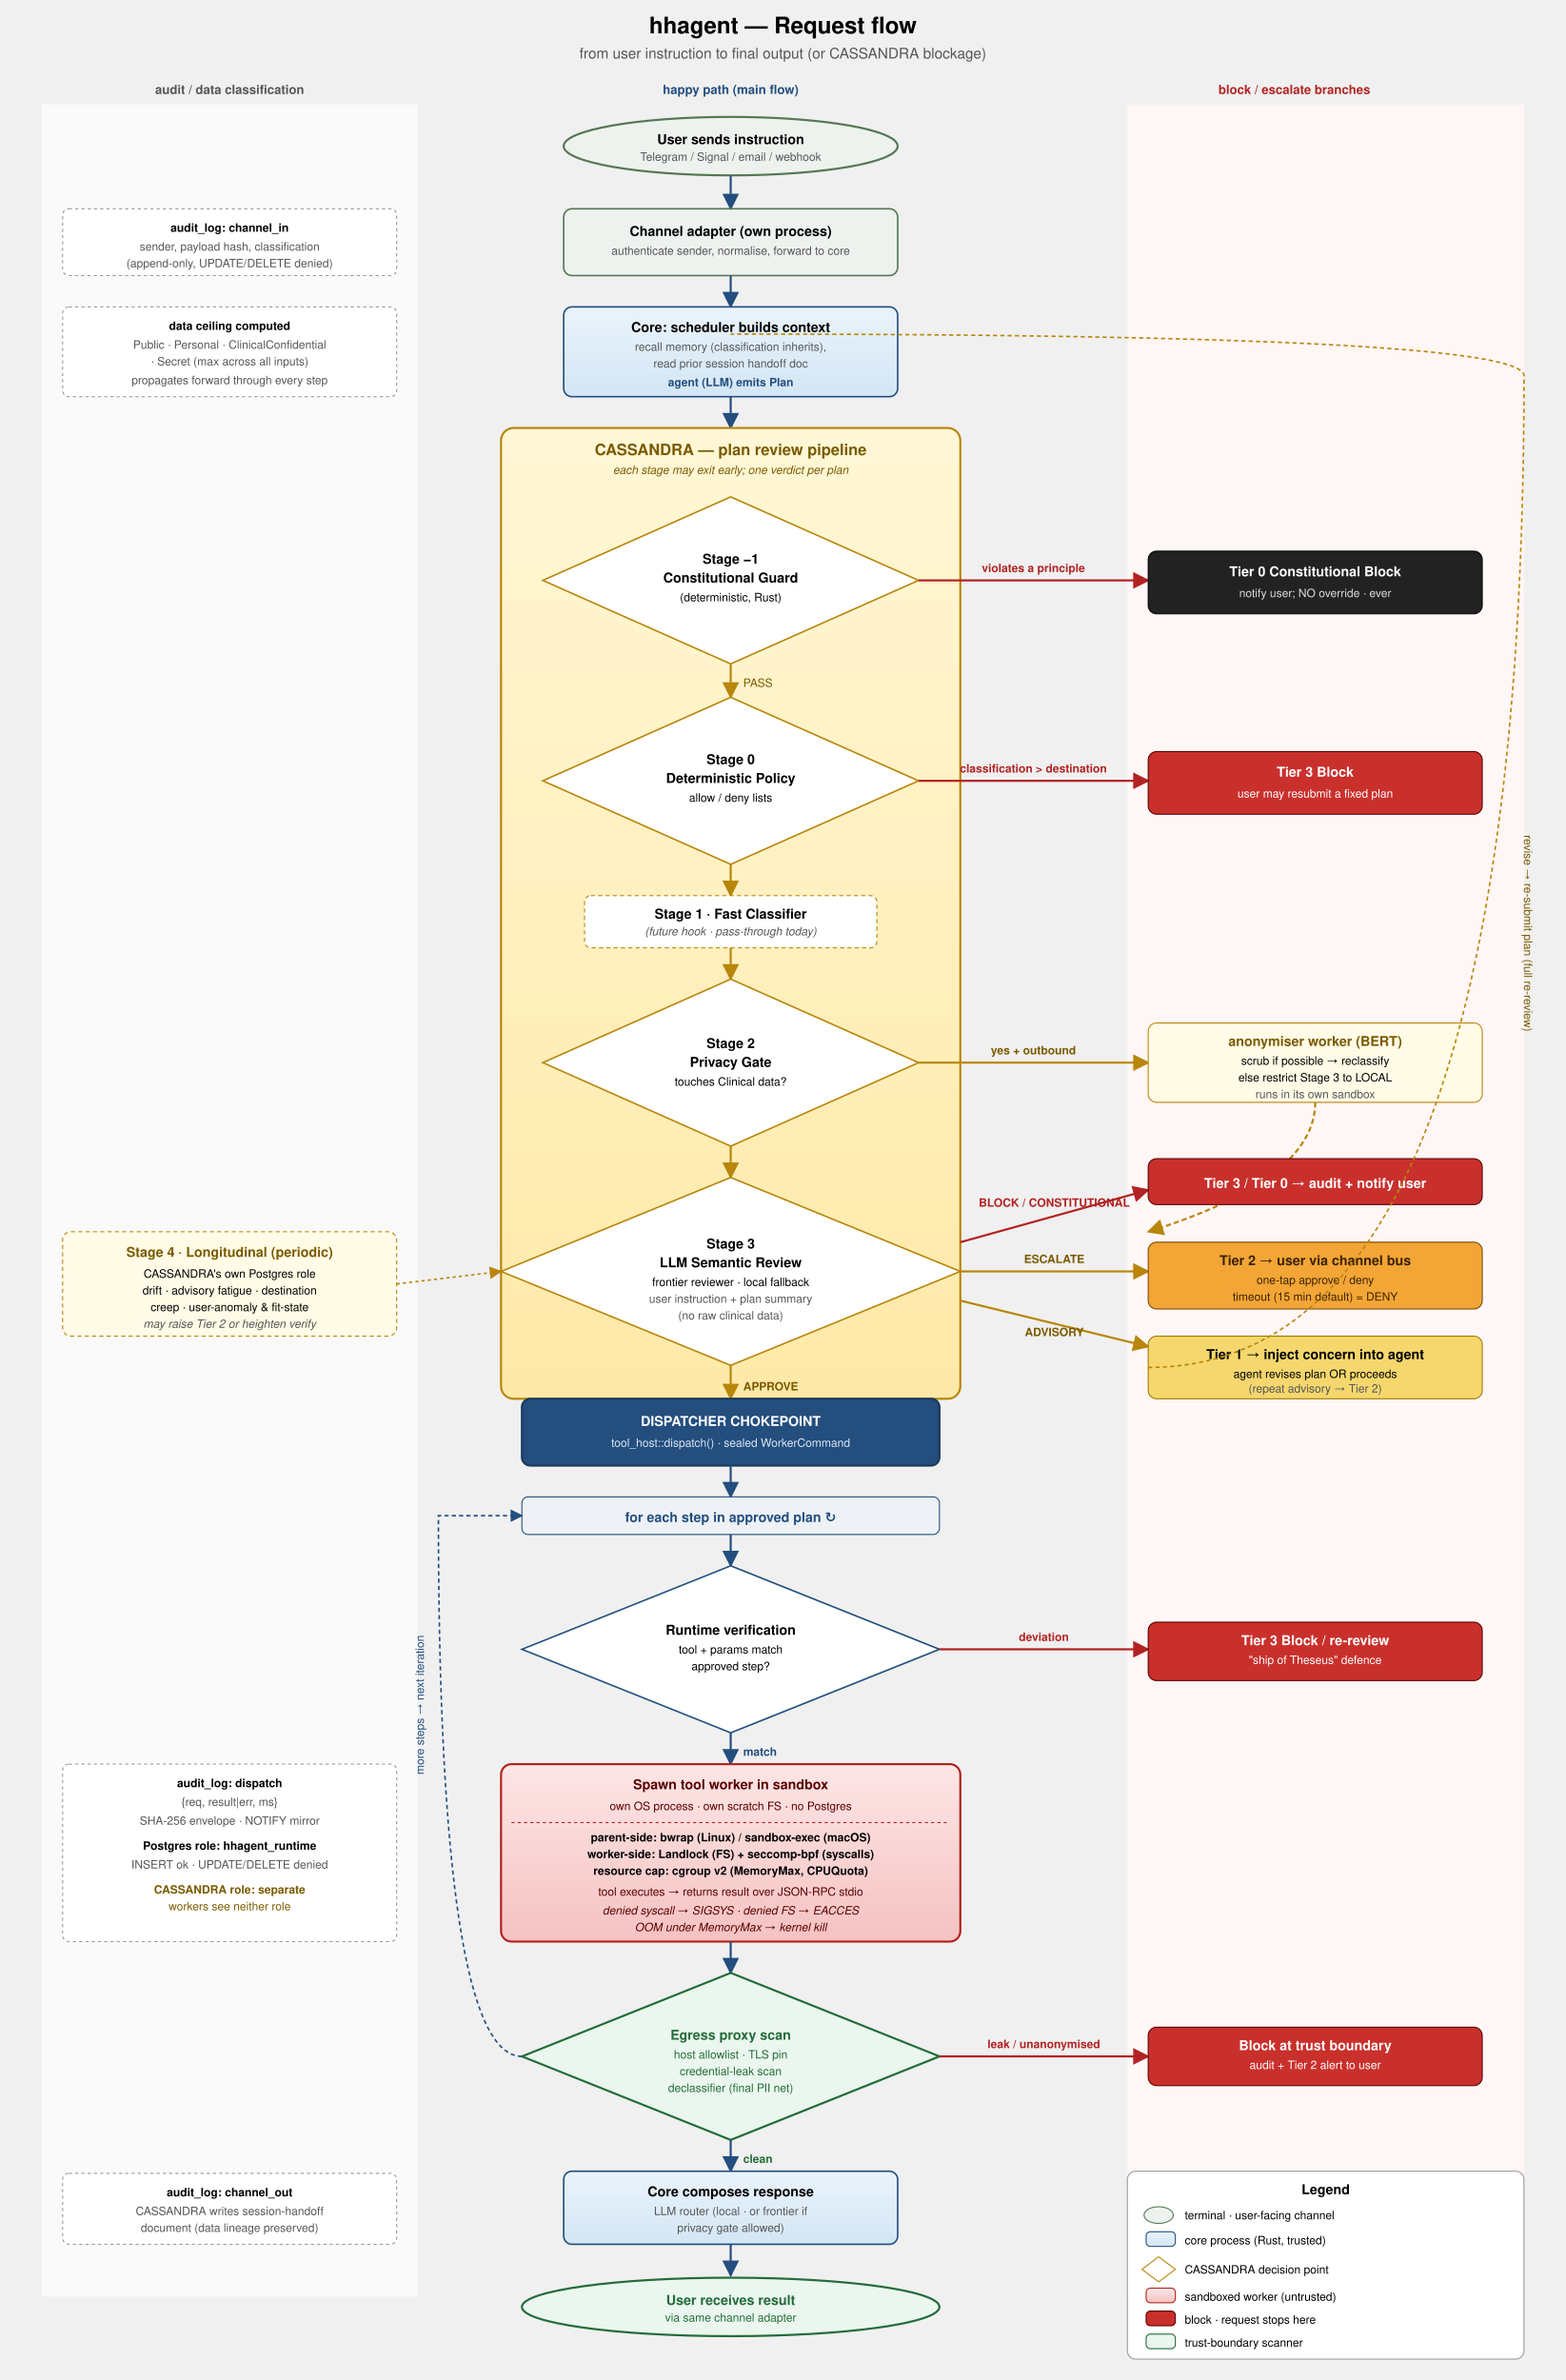
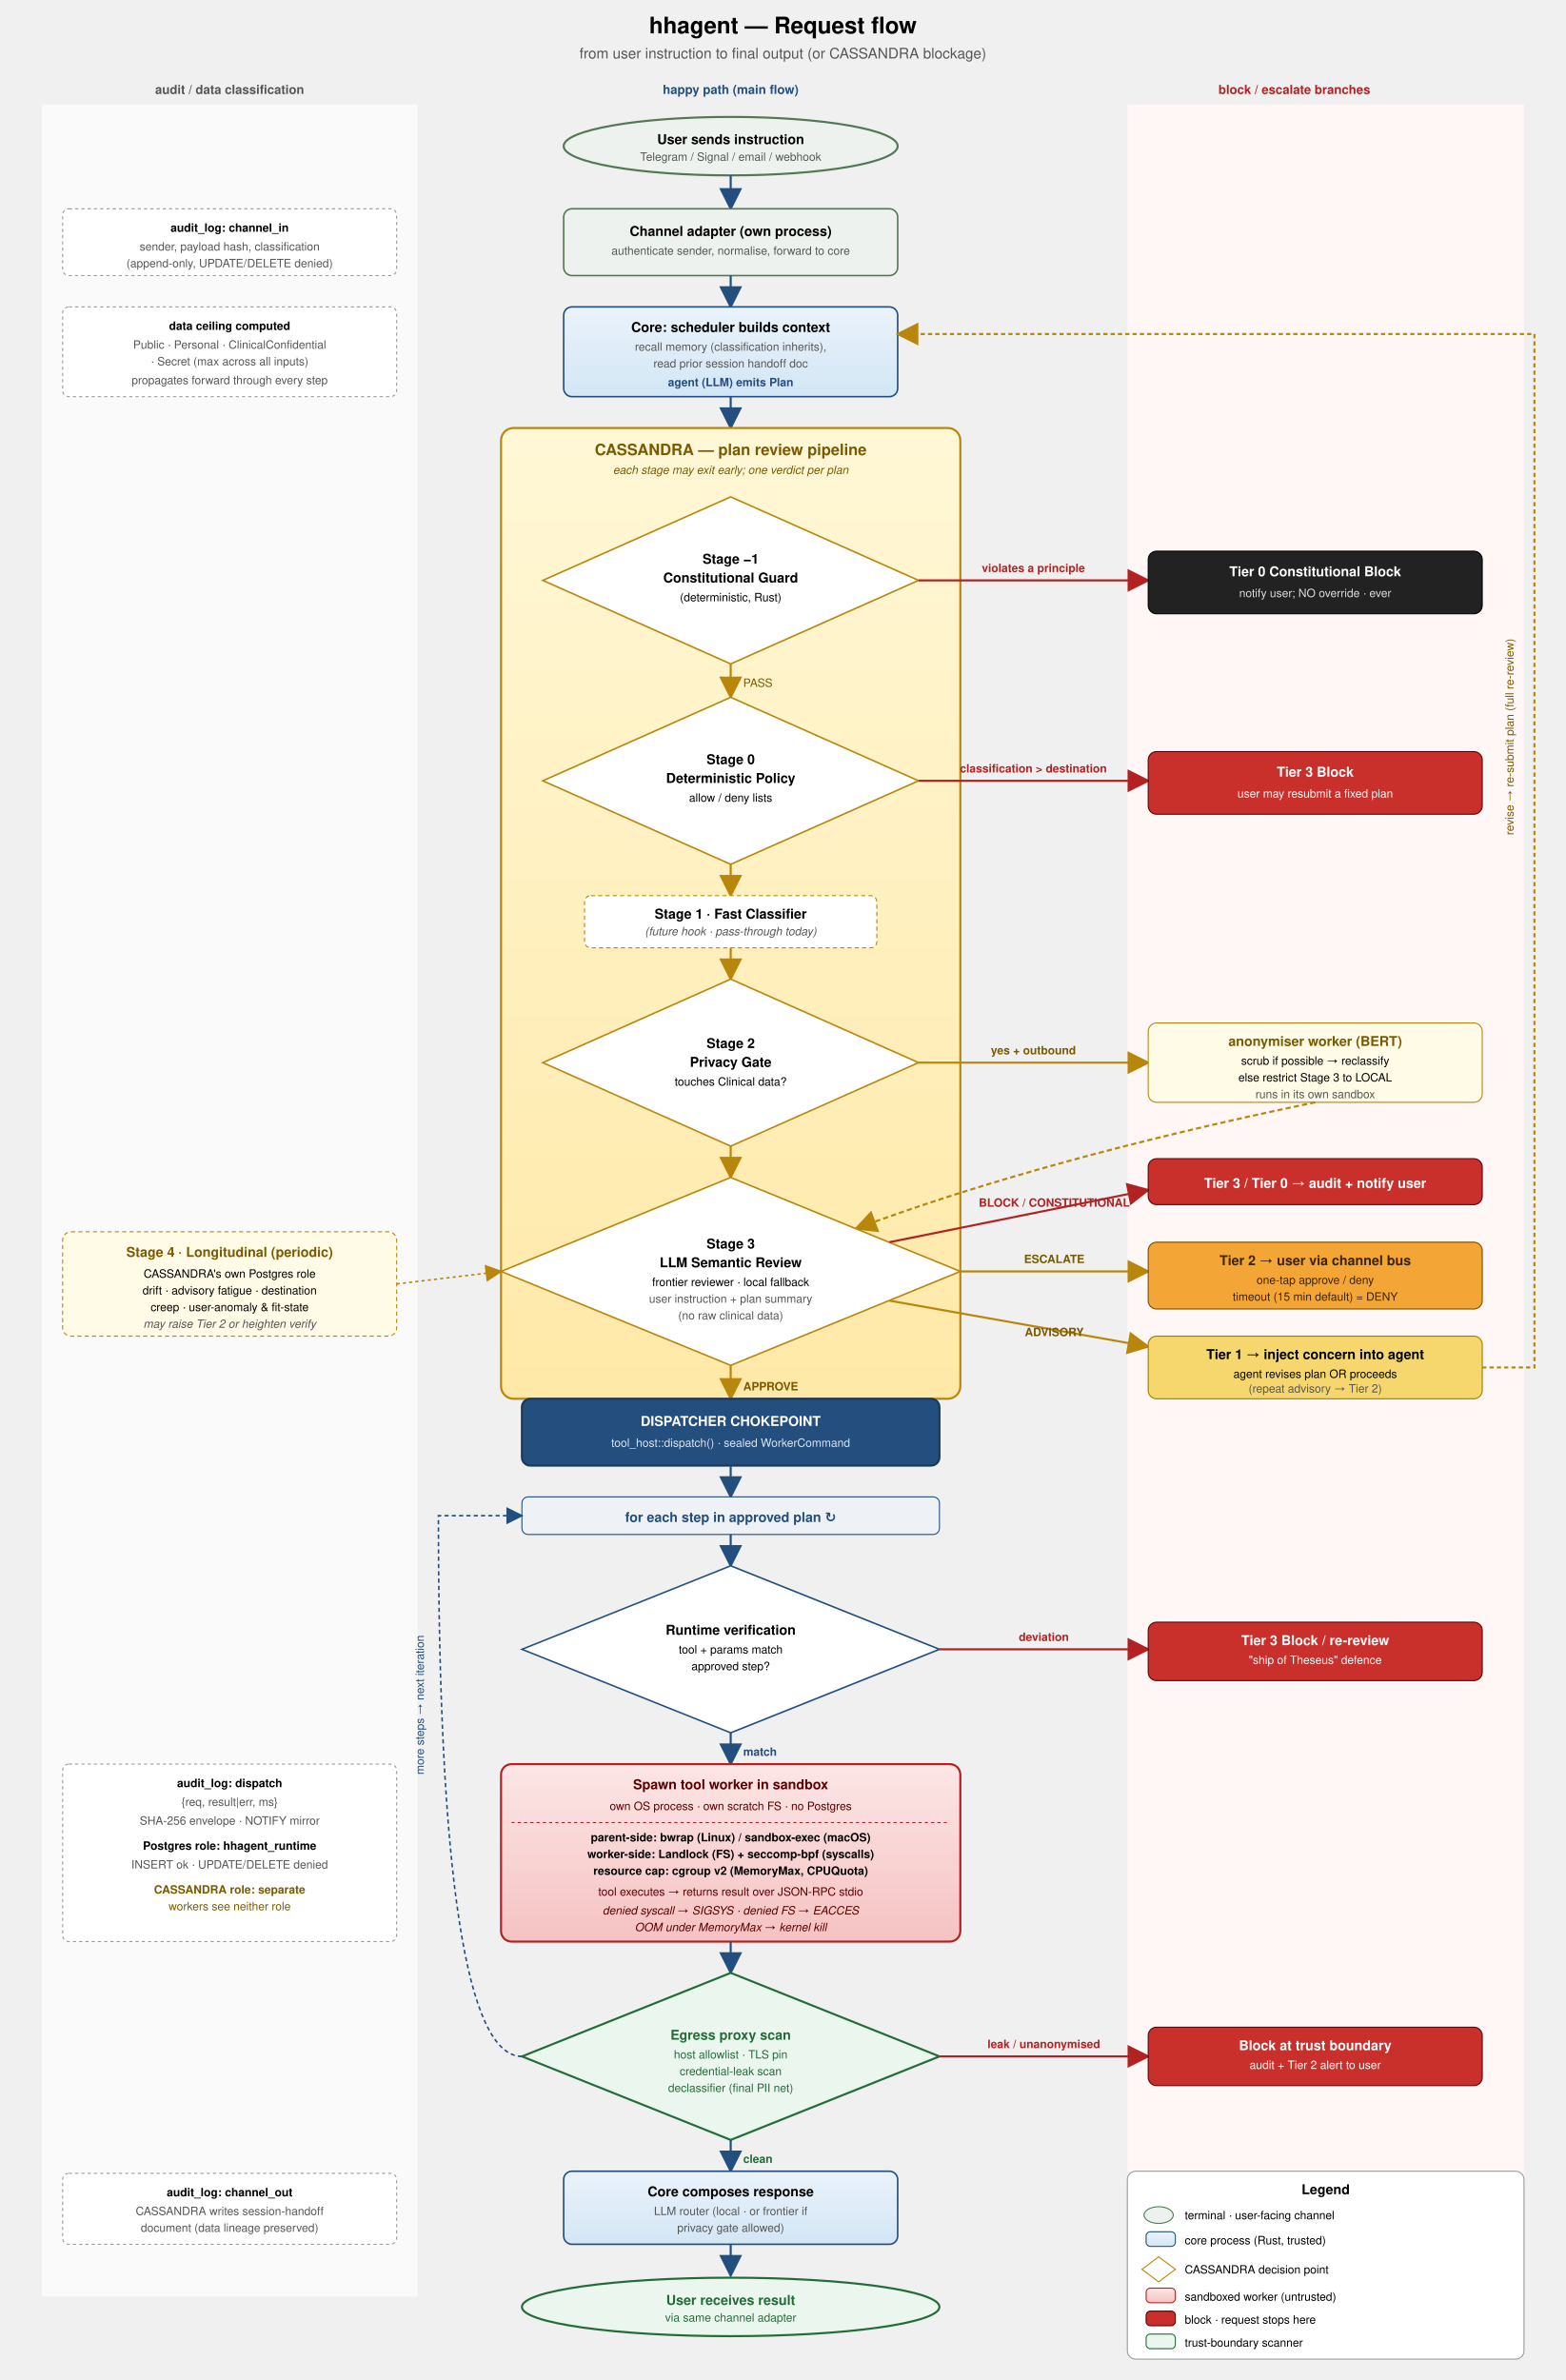
<svg xmlns="http://www.w3.org/2000/svg" viewBox="0 0 1500 2280" font-family="Helvetica, Arial, sans-serif" font-size="13">
  <defs>
-     <marker id="arr" viewBox="0 0 10 10" refX="9" refY="5" markerWidth="8" markerHeight="8" orient="auto-start-reverse">
+     <marker id="arr" viewBox="0 0 10 10" refX="9" refY="5" markerWidth="11" markerHeight="11" orient="auto-start-reverse">
      <path d="M0,0 L10,5 L0,10 z" fill="#234e7e" />
    </marker>
-     <marker id="arrRed" viewBox="0 0 10 10" refX="9" refY="5" markerWidth="8" markerHeight="8" orient="auto-start-reverse">
+     <marker id="arrRed" viewBox="0 0 10 10" refX="9" refY="5" markerWidth="11" markerHeight="11" orient="auto-start-reverse">
      <path d="M0,0 L10,5 L0,10 z" fill="#b22222" />
    </marker>
-     <marker id="arrAmber" viewBox="0 0 10 10" refX="9" refY="5" markerWidth="8" markerHeight="8" orient="auto-start-reverse">
+     <marker id="arrAmber" viewBox="0 0 10 10" refX="9" refY="5" markerWidth="11" markerHeight="11" orient="auto-start-reverse">
      <path d="M0,0 L10,5 L0,10 z" fill="#b8860b" />
    </marker>
-     <marker id="arrGreen" viewBox="0 0 10 10" refX="9" refY="5" markerWidth="8" markerHeight="8" orient="auto-start-reverse">
+     <marker id="arrGreen" viewBox="0 0 10 10" refX="9" refY="5" markerWidth="11" markerHeight="11" orient="auto-start-reverse">
      <path d="M0,0 L10,5 L0,10 z" fill="#246b3a" />
    </marker>
-     <marker id="arrGray" viewBox="0 0 10 10" refX="9" refY="5" markerWidth="8" markerHeight="8" orient="auto-start-reverse">
+     <marker id="arrGray" viewBox="0 0 10 10" refX="9" refY="5" markerWidth="11" markerHeight="11" orient="auto-start-reverse">
      <path d="M0,0 L10,5 L0,10 z" fill="#666" />
    </marker>
    <linearGradient id="cassGrad" x1="0" y1="0" x2="0" y2="1">
      <stop offset="0%" stop-color="#fff7d6" />
      <stop offset="100%" stop-color="#ffe9a8" />
    </linearGradient>
    <linearGradient id="coreGrad" x1="0" y1="0" x2="0" y2="1">
      <stop offset="0%" stop-color="#eaf3fb" />
      <stop offset="100%" stop-color="#d3e6f5" />
    </linearGradient>
    <linearGradient id="sandGrad" x1="0" y1="0" x2="0" y2="1">
      <stop offset="0%" stop-color="#fde6e6" />
      <stop offset="100%" stop-color="#f5c2c2" />
    </linearGradient>
  </defs>
  <text x="750" y="32" text-anchor="middle" font-size="22" font-weight="bold">hhagent — Request flow</text>
  <text x="750" y="56" text-anchor="middle" font-size="14" fill="#555">from user instruction to final output (or CASSANDRA blockage)</text>
  <text x="220" y="90" text-anchor="middle" font-size="12" font-weight="bold" fill="#555">audit / data classification</text>
  <text x="700" y="90" text-anchor="middle" font-size="12" font-weight="bold" fill="#234e7e">happy path  (main flow)</text>
  <text x="1240" y="90" text-anchor="middle" font-size="12" font-weight="bold" fill="#b22222">block / escalate branches</text>
  <rect x="40" y="100" width="360" height="2100" fill="#fafafa" stroke="none" />
  <rect x="1080" y="100" width="380" height="2100" fill="#fff6f6" stroke="none" />
  <ellipse cx="700" cy="140" rx="160" ry="28" fill="#eef2ee" stroke="#557755" stroke-width="2" />
  <text x="700" y="138" text-anchor="middle" font-weight="bold">User sends instruction</text>
  <text x="700" y="154" text-anchor="middle" font-size="11" fill="#555">Telegram / Signal / email / webhook</text>
  <line x1="700" y1="168" x2="700" y2="200" stroke="#234e7e" stroke-width="2" marker-end="url(#arr)" />
  <rect x="540" y="200" width="320" height="64" rx="8" fill="#eef2ee" stroke="#557755" stroke-width="1.5" />
  <text x="700" y="226" text-anchor="middle" font-weight="bold">Channel adapter (own process)</text>
  <text x="700" y="244" text-anchor="middle" font-size="11" fill="#555">authenticate sender, normalise, forward to core</text>
  <rect x="60" y="200" width="320" height="64" rx="6" fill="#fff" stroke="#999" stroke-dasharray="3,3" />
  <text x="220" y="222" text-anchor="middle" font-size="11" font-weight="bold">audit_log: channel_in</text>
  <text x="220" y="240" text-anchor="middle" font-size="11" fill="#555">sender, payload hash, classification</text>
  <text x="220" y="256" text-anchor="middle" font-size="11" fill="#555">(append-only, UPDATE/DELETE denied)</text>
  <line x1="700" y1="264" x2="700" y2="294" stroke="#234e7e" stroke-width="2" marker-end="url(#arr)" />
  <rect x="540" y="294" width="320" height="86" rx="8" fill="url(#coreGrad)" stroke="#234e7e" stroke-width="1.5" />
  <text x="700" y="318" text-anchor="middle" font-weight="bold">Core: scheduler builds context</text>
  <text x="700" y="336" text-anchor="middle" font-size="11" fill="#555">recall memory (classification inherits),</text>
  <text x="700" y="352" text-anchor="middle" font-size="11" fill="#555">read prior session handoff doc</text>
  <text x="700" y="370" text-anchor="middle" font-size="11" font-weight="bold" fill="#234e7e">agent (LLM) emits Plan</text>
  <rect x="60" y="294" width="320" height="86" rx="6" fill="#fff" stroke="#999" stroke-dasharray="3,3" />
  <text x="220" y="316" text-anchor="middle" font-size="11" font-weight="bold">data ceiling computed</text>
  <text x="220" y="334" text-anchor="middle" font-size="11" fill="#555">Public · Personal · ClinicalConfidential</text>
  <text x="220" y="350" text-anchor="middle" font-size="11" fill="#555">· Secret  (max across all inputs)</text>
  <text x="220" y="368" text-anchor="middle" font-size="11" fill="#555">propagates forward through every step</text>
  <line x1="700" y1="380" x2="700" y2="410" stroke="#234e7e" stroke-width="2" marker-end="url(#arr)" />
  <rect x="480" y="410" width="440" height="930" rx="12" fill="url(#cassGrad)" stroke="#b8860b" stroke-width="2" />
  <text x="700" y="436" text-anchor="middle" font-weight="bold" font-size="15" fill="#7a5a00">CASSANDRA  —  plan review pipeline</text>
  <text x="700" y="454" text-anchor="middle" font-size="11" fill="#7a5a00" font-style="italic">each stage may exit early; one verdict per plan</text>
  <polygon points="700,476 880,556 700,636 520,556" fill="#fff" stroke="#b8860b" stroke-width="1.5" />
  <text x="700" y="540" text-anchor="middle" font-weight="bold">Stage −1</text>
  <text x="700" y="558" text-anchor="middle" font-weight="bold">Constitutional Guard</text>
  <text x="700" y="576" text-anchor="middle" font-size="11">(deterministic, Rust)</text>
  <line x1="880" y1="556" x2="1100" y2="556" stroke="#b22222" stroke-width="2" marker-end="url(#arrRed)" />
  <text x="990" y="548" text-anchor="middle" font-size="11" fill="#b22222" font-weight="bold">violates a principle</text>
  <rect x="1100" y="528" width="320" height="60" rx="8" fill="#222" stroke="#000" />
  <text x="1260" y="552" text-anchor="middle" font-weight="bold" fill="#fff">Tier 0  Constitutional Block</text>
  <text x="1260" y="572" text-anchor="middle" font-size="11" fill="#ddd">notify user; NO override · ever</text>
  <line x1="700" y1="636" x2="700" y2="668" stroke="#b8860b" stroke-width="2" marker-end="url(#arrAmber)" />
  <text x="712" y="658" font-size="11" fill="#7a5a00">PASS</text>
  <polygon points="700,668 880,748 700,828 520,748" fill="#fff" stroke="#b8860b" stroke-width="1.5" />
  <text x="700" y="732" text-anchor="middle" font-weight="bold">Stage 0</text>
  <text x="700" y="750" text-anchor="middle" font-weight="bold">Deterministic Policy</text>
  <text x="700" y="768" text-anchor="middle" font-size="11">allow / deny lists</text>
  <line x1="880" y1="748" x2="1100" y2="748" stroke="#b22222" stroke-width="2" marker-end="url(#arrRed)" />
  <text x="990" y="740" text-anchor="middle" font-size="11" fill="#b22222" font-weight="bold">classification &gt; destination</text>
  <rect x="1100" y="720" width="320" height="60" rx="8" fill="#c9302c" stroke="#5a0000" />
  <text x="1260" y="744" text-anchor="middle" font-weight="bold" fill="#fff">Tier 3  Block</text>
  <text x="1260" y="764" text-anchor="middle" font-size="11" fill="#fff">user may resubmit a fixed plan</text>
  <line x1="700" y1="828" x2="700" y2="858" stroke="#b8860b" stroke-width="2" marker-end="url(#arrAmber)" />
  <rect x="560" y="858" width="280" height="50" rx="6" fill="#fff" stroke="#b8860b" stroke-dasharray="4,3" />
  <text x="700" y="880" text-anchor="middle" font-weight="bold">Stage 1 · Fast Classifier</text>
  <text x="700" y="896" text-anchor="middle" font-size="11" font-style="italic" fill="#555">(future hook · pass-through today)</text>
  <line x1="700" y1="908" x2="700" y2="938" stroke="#b8860b" stroke-width="2" marker-end="url(#arrAmber)" />
  <polygon points="700,938 880,1018 700,1098 520,1018" fill="#fff" stroke="#b8860b" stroke-width="1.5" />
  <text x="700" y="1004" text-anchor="middle" font-weight="bold">Stage 2</text>
  <text x="700" y="1022" text-anchor="middle" font-weight="bold">Privacy Gate</text>
  <text x="700" y="1040" text-anchor="middle" font-size="11">touches Clinical data?</text>
  <line x1="880" y1="1018" x2="1100" y2="1018" stroke="#b8860b" stroke-width="2" marker-end="url(#arrAmber)" />
  <text x="990" y="1010" text-anchor="middle" font-size="11" fill="#7a5a00" font-weight="bold">yes + outbound</text>
  <rect x="1100" y="980" width="320" height="76" rx="8" fill="#fffbe6" stroke="#b8860b" />
  <text x="1260" y="1002" text-anchor="middle" font-weight="bold" fill="#7a5a00">anonymiser worker (BERT)</text>
  <text x="1260" y="1020" text-anchor="middle" font-size="11">scrub if possible →  reclassify</text>
  <text x="1260" y="1036" text-anchor="middle" font-size="11">else restrict Stage 3 to LOCAL</text>
  <text x="1260" y="1052" text-anchor="middle" font-size="11" fill="#555">runs in its own sandbox</text>
-   <path d="M 1260 1056 Q 1260 1130 1100 1180" fill="none" stroke="#b8860b" stroke-width="2" stroke-dasharray="5,3" marker-end="url(#arrAmber)" />
+   <path d="M 1260 1056 Q 1000 1110 820 1177" fill="none" stroke="#b8860b" stroke-width="2" stroke-dasharray="5,3" marker-end="url(#arrAmber)" />
  <line x1="700" y1="1098" x2="700" y2="1128" stroke="#b8860b" stroke-width="2" marker-end="url(#arrAmber)" />
  <polygon points="700,1128 920,1218 700,1308 480,1218" fill="#fff" stroke="#b8860b" stroke-width="1.5" />
  <text x="700" y="1196" text-anchor="middle" font-weight="bold">Stage 3</text>
  <text x="700" y="1214" text-anchor="middle" font-weight="bold">LLM Semantic Review</text>
  <text x="700" y="1232" text-anchor="middle" font-size="11">frontier reviewer  ·  local fallback</text>
  <text x="700" y="1248" text-anchor="middle" font-size="11" fill="#555">user instruction + plan summary</text>
  <text x="700" y="1264" text-anchor="middle" font-size="11" fill="#555">(no raw clinical data)</text>
-   <line x1="920" y1="1190" x2="1100" y2="1140" stroke="#b22222" stroke-width="2" marker-end="url(#arrRed)" />
+   <line x1="852" y1="1190" x2="1100" y2="1140" stroke="#b22222" stroke-width="2" marker-end="url(#arrRed)" />
  <text x="1010" y="1156" text-anchor="middle" font-size="11" fill="#b22222" font-weight="bold">BLOCK / CONSTITUTIONAL</text>
  <rect x="1100" y="1110" width="320" height="44" rx="8" fill="#c9302c" stroke="#5a0000" />
  <text x="1260" y="1138" text-anchor="middle" font-weight="bold" fill="#fff">Tier 3 / Tier 0  →  audit + notify user</text>
  <line x1="920" y1="1218" x2="1100" y2="1218" stroke="#b8860b" stroke-width="2" marker-end="url(#arrAmber)" />
  <text x="1010" y="1210" text-anchor="middle" font-size="11" fill="#7a5a00" font-weight="bold">ESCALATE</text>
  <rect x="1100" y="1190" width="320" height="64" rx="8" fill="#f3a536" stroke="#7a4a00" />
  <text x="1260" y="1212" text-anchor="middle" font-weight="bold" fill="#3a2300">Tier 2  →  user via channel bus</text>
  <text x="1260" y="1230" text-anchor="middle" font-size="11" fill="#3a2300">one-tap approve / deny</text>
  <text x="1260" y="1246" text-anchor="middle" font-size="11" fill="#3a2300">timeout (15 min default) = DENY</text>
-   <line x1="920" y1="1246" x2="1100" y2="1290" stroke="#b8860b" stroke-width="2" marker-end="url(#arrAmber)" />
+   <line x1="852" y1="1246" x2="1100" y2="1290" stroke="#b8860b" stroke-width="2" marker-end="url(#arrAmber)" />
  <text x="1010" y="1280" text-anchor="middle" font-size="11" fill="#7a5a00" font-weight="bold">ADVISORY</text>
  <rect x="1100" y="1280" width="320" height="60" rx="8" fill="#f5d76e" stroke="#a07a00" />
  <text x="1260" y="1302" text-anchor="middle" font-weight="bold">Tier 1  →  inject concern into agent</text>
  <text x="1260" y="1320" text-anchor="middle" font-size="11">agent revises plan  OR  proceeds</text>
  <text x="1260" y="1334" text-anchor="middle" font-size="11" fill="#555">(repeat advisory  →  Tier 2)</text>
-   <path d="M 1100 1310 Q 1460 1310 1460 360 Q 1460 320 700 320" fill="none" stroke="#b8860b" stroke-width="1.5" stroke-dasharray="4,3" />
-   <text x="1460" y="800" font-size="11" fill="#7a5a00" transform="rotate(90 1460 800)">revise → re-submit plan (full re-review)</text>
+   <path d="M 1420 1310 L 1470 1310 L 1470 320 L 860 320" fill="none" stroke="#b8860b" stroke-width="2" stroke-dasharray="4,3" marker-end="url(#arrAmber)" />
+   <text x="1450" y="800" font-size="11" fill="#7a5a00" transform="rotate(-90 1450 800)">revise → re-submit plan (full re-review)</text>
  <line x1="700" y1="1308" x2="700" y2="1340" stroke="#b8860b" stroke-width="2" marker-end="url(#arrAmber)" />
  <text x="712" y="1332" font-size="11" fill="#7a5a00" font-weight="bold">APPROVE</text>
  <rect x="60" y="1180" width="320" height="100" rx="8" fill="#fffbe6" stroke="#b8860b" stroke-dasharray="4,3" />
  <text x="220" y="1204" text-anchor="middle" font-weight="bold" fill="#7a5a00">Stage 4 · Longitudinal (periodic)</text>
  <text x="220" y="1224" text-anchor="middle" font-size="11">CASSANDRA's own Postgres role</text>
  <text x="220" y="1240" text-anchor="middle" font-size="11">drift · advisory fatigue · destination</text>
  <text x="220" y="1256" text-anchor="middle" font-size="11">creep · user-anomaly &amp; fit-state</text>
  <text x="220" y="1272" text-anchor="middle" font-size="11" font-style="italic" fill="#555">may raise Tier 2 or heighten verify</text>
  <line x1="380" y1="1230" x2="480" y2="1218" stroke="#b8860b" stroke-width="1.5" stroke-dasharray="3,3" marker-end="url(#arrAmber)" />
  <rect x="500" y="1340" width="400" height="64" rx="8" fill="#234e7e" stroke="#1a3a5c" stroke-width="2" />
  <text x="700" y="1366" text-anchor="middle" font-weight="bold" fill="#fff">DISPATCHER CHOKEPOINT</text>
  <text x="700" y="1386" text-anchor="middle" font-size="11" fill="#dde7f4">tool_host::dispatch()  ·  sealed WorkerCommand</text>
  <line x1="700" y1="1404" x2="700" y2="1434" stroke="#234e7e" stroke-width="2" marker-end="url(#arr)" />
  <rect x="500" y="1434" width="400" height="36" rx="6" fill="#eef2f7" stroke="#234e7e" />
  <text x="700" y="1458" text-anchor="middle" font-weight="bold" fill="#234e7e">for each step in approved plan ↻</text>
  <line x1="700" y1="1470" x2="700" y2="1500" stroke="#234e7e" stroke-width="2" marker-end="url(#arr)" />
  <polygon points="700,1500 900,1580 700,1660 500,1580" fill="#fff" stroke="#234e7e" stroke-width="1.5" />
  <text x="700" y="1566" text-anchor="middle" font-weight="bold">Runtime verification</text>
  <text x="700" y="1584" text-anchor="middle" font-size="11">tool + params match</text>
  <text x="700" y="1600" text-anchor="middle" font-size="11">approved step?</text>
  <line x1="900" y1="1580" x2="1100" y2="1580" stroke="#b22222" stroke-width="2" marker-end="url(#arrRed)" />
  <text x="1000" y="1572" text-anchor="middle" font-size="11" fill="#b22222" font-weight="bold">deviation</text>
  <rect x="1100" y="1554" width="320" height="56" rx="8" fill="#c9302c" stroke="#5a0000" />
  <text x="1260" y="1576" text-anchor="middle" font-weight="bold" fill="#fff">Tier 3  Block  /  re-review</text>
  <text x="1260" y="1594" text-anchor="middle" font-size="11" fill="#fff">"ship of Theseus" defence</text>
  <line x1="700" y1="1660" x2="700" y2="1690" stroke="#234e7e" stroke-width="2" marker-end="url(#arr)" />
  <text x="712" y="1682" font-size="11" fill="#234e7e" font-weight="bold">match</text>
  <rect x="480" y="1690" width="440" height="170" rx="10" fill="url(#sandGrad)" stroke="#b22222" stroke-width="2" />
  <text x="700" y="1714" text-anchor="middle" font-weight="bold" fill="#5a0000">Spawn tool worker in sandbox</text>
  <text x="700" y="1734" text-anchor="middle" font-size="11" fill="#5a0000">own OS process · own scratch FS · no Postgres</text>
  <line x1="490" y1="1746" x2="910" y2="1746" stroke="#b22222" stroke-dasharray="3,3" />
  <text x="700" y="1764" text-anchor="middle" font-size="11" font-weight="bold">parent-side: bwrap (Linux) / sandbox-exec (macOS)</text>
  <text x="700" y="1780" text-anchor="middle" font-size="11" font-weight="bold">worker-side: Landlock (FS) + seccomp-bpf (syscalls)</text>
  <text x="700" y="1796" text-anchor="middle" font-size="11" font-weight="bold">resource cap: cgroup v2 (MemoryMax, CPUQuota)</text>
  <text x="700" y="1816" text-anchor="middle" font-size="11" fill="#5a0000">tool executes  →  returns result over JSON-RPC stdio</text>
  <text x="700" y="1834" text-anchor="middle" font-size="11" font-style="italic" fill="#5a0000">denied syscall  →  SIGSYS · denied FS  →  EACCES</text>
  <text x="700" y="1850" text-anchor="middle" font-size="11" font-style="italic" fill="#5a0000">OOM under MemoryMax  →  kernel kill</text>
  <rect x="60" y="1690" width="320" height="170" rx="6" fill="#fff" stroke="#999" stroke-dasharray="3,3" />
  <text x="220" y="1712" text-anchor="middle" font-size="11" font-weight="bold">audit_log: dispatch</text>
  <text x="220" y="1730" text-anchor="middle" font-size="11" fill="#555">{req, result|err, ms}</text>
  <text x="220" y="1748" text-anchor="middle" font-size="11" fill="#555">SHA-256 envelope · NOTIFY mirror</text>
  <text x="220" y="1772" text-anchor="middle" font-size="11" font-weight="bold">Postgres role: hhagent_runtime</text>
  <text x="220" y="1790" text-anchor="middle" font-size="11" fill="#555">INSERT ok · UPDATE/DELETE denied</text>
  <text x="220" y="1814" text-anchor="middle" font-size="11" font-weight="bold" fill="#7a5a00">CASSANDRA role: separate</text>
  <text x="220" y="1830" text-anchor="middle" font-size="11" fill="#7a5a00">workers see neither role</text>
  <line x1="700" y1="1860" x2="700" y2="1890" stroke="#234e7e" stroke-width="2" marker-end="url(#arr)" />
  <polygon points="700,1890 900,1970 700,2050 500,1970" fill="#eaf6ee" stroke="#246b3a" stroke-width="2" />
  <text x="700" y="1954" text-anchor="middle" font-weight="bold" fill="#246b3a">Egress proxy scan</text>
  <text x="700" y="1972" text-anchor="middle" font-size="11" fill="#246b3a">host allowlist · TLS pin</text>
  <text x="700" y="1988" text-anchor="middle" font-size="11" fill="#246b3a">credential-leak scan</text>
  <text x="700" y="2004" text-anchor="middle" font-size="11" fill="#246b3a">declassifier (final PII net)</text>
  <line x1="900" y1="1970" x2="1100" y2="1970" stroke="#b22222" stroke-width="2" marker-end="url(#arrRed)" />
  <text x="1000" y="1962" text-anchor="middle" font-size="11" fill="#b22222" font-weight="bold">leak / unanonymised</text>
  <rect x="1100" y="1942" width="320" height="56" rx="8" fill="#c9302c" stroke="#5a0000" />
  <text x="1260" y="1964" text-anchor="middle" font-weight="bold" fill="#fff">Block at trust boundary</text>
  <text x="1260" y="1982" text-anchor="middle" font-size="11" fill="#fff">audit + Tier 2 alert to user</text>
  <line x1="700" y1="2050" x2="700" y2="2080" stroke="#234e7e" stroke-width="2" marker-end="url(#arr)" />
  <text x="712" y="2072" font-size="11" fill="#246b3a" font-weight="bold">clean</text>
  <path d="M 500 1970 Q 420 1970 420 1452 Q 420 1452 500 1452" fill="none" stroke="#234e7e" stroke-width="1.5" stroke-dasharray="4,3" marker-end="url(#arr)" />
  <text x="406" y="1700" font-size="11" fill="#234e7e" transform="rotate(-90 406 1700)">more steps  →  next iteration</text>
  <rect x="540" y="2080" width="320" height="70" rx="8" fill="url(#coreGrad)" stroke="#234e7e" stroke-width="1.5" />
  <text x="700" y="2104" text-anchor="middle" font-weight="bold">Core composes response</text>
  <text x="700" y="2122" text-anchor="middle" font-size="11" fill="#555">LLM router (local · or frontier if</text>
  <text x="700" y="2138" text-anchor="middle" font-size="11" fill="#555">privacy gate allowed)</text>
  <line x1="700" y1="2150" x2="700" y2="2180" stroke="#234e7e" stroke-width="2" marker-end="url(#arr)" />
  <ellipse cx="700" cy="2210" rx="200" ry="28" fill="#eaf6ee" stroke="#246b3a" stroke-width="2" />
  <text x="700" y="2208" text-anchor="middle" font-weight="bold" fill="#246b3a">User receives result</text>
  <text x="700" y="2224" text-anchor="middle" font-size="11" fill="#246b3a">via same channel adapter</text>
  <rect x="60" y="2082" width="320" height="68" rx="6" fill="#fff" stroke="#999" stroke-dasharray="3,3" />
  <text x="220" y="2104" text-anchor="middle" font-size="11" font-weight="bold">audit_log: channel_out</text>
  <text x="220" y="2122" text-anchor="middle" font-size="11" fill="#555">CASSANDRA writes session-handoff</text>
  <text x="220" y="2138" text-anchor="middle" font-size="11" fill="#555">document (data lineage preserved)</text>
  <rect x="1080" y="2080" width="380" height="180" rx="8" fill="#fff" stroke="#999" />
  <text x="1270" y="2102" text-anchor="middle" font-weight="bold">Legend</text>
  <ellipse cx="1110" cy="2122" rx="14" ry="8" fill="#eef2ee" stroke="#557755" />
  <text x="1135" y="2126" font-size="11">terminal · user-facing channel</text>
  <rect x="1098" y="2138" width="28" height="14" rx="4" fill="url(#coreGrad)" stroke="#234e7e" />
  <text x="1135" y="2150" font-size="11">core process (Rust, trusted)</text>
  <polygon points="1110,2162 1126,2174 1110,2186 1094,2174" fill="#fff" stroke="#b8860b" />
  <text x="1135" y="2178" font-size="11">CASSANDRA decision point</text>
  <rect x="1098" y="2192" width="28" height="14" rx="4" fill="url(#sandGrad)" stroke="#b22222" />
  <text x="1135" y="2204" font-size="11">sandboxed worker (untrusted)</text>
  <rect x="1098" y="2214" width="28" height="14" rx="4" fill="#c9302c" stroke="#5a0000" />
  <text x="1135" y="2226" font-size="11">block · request stops here</text>
  <rect x="1098" y="2236" width="28" height="14" rx="4" fill="#eaf6ee" stroke="#246b3a" />
  <text x="1135" y="2248" font-size="11">trust-boundary scanner</text>
</svg>
